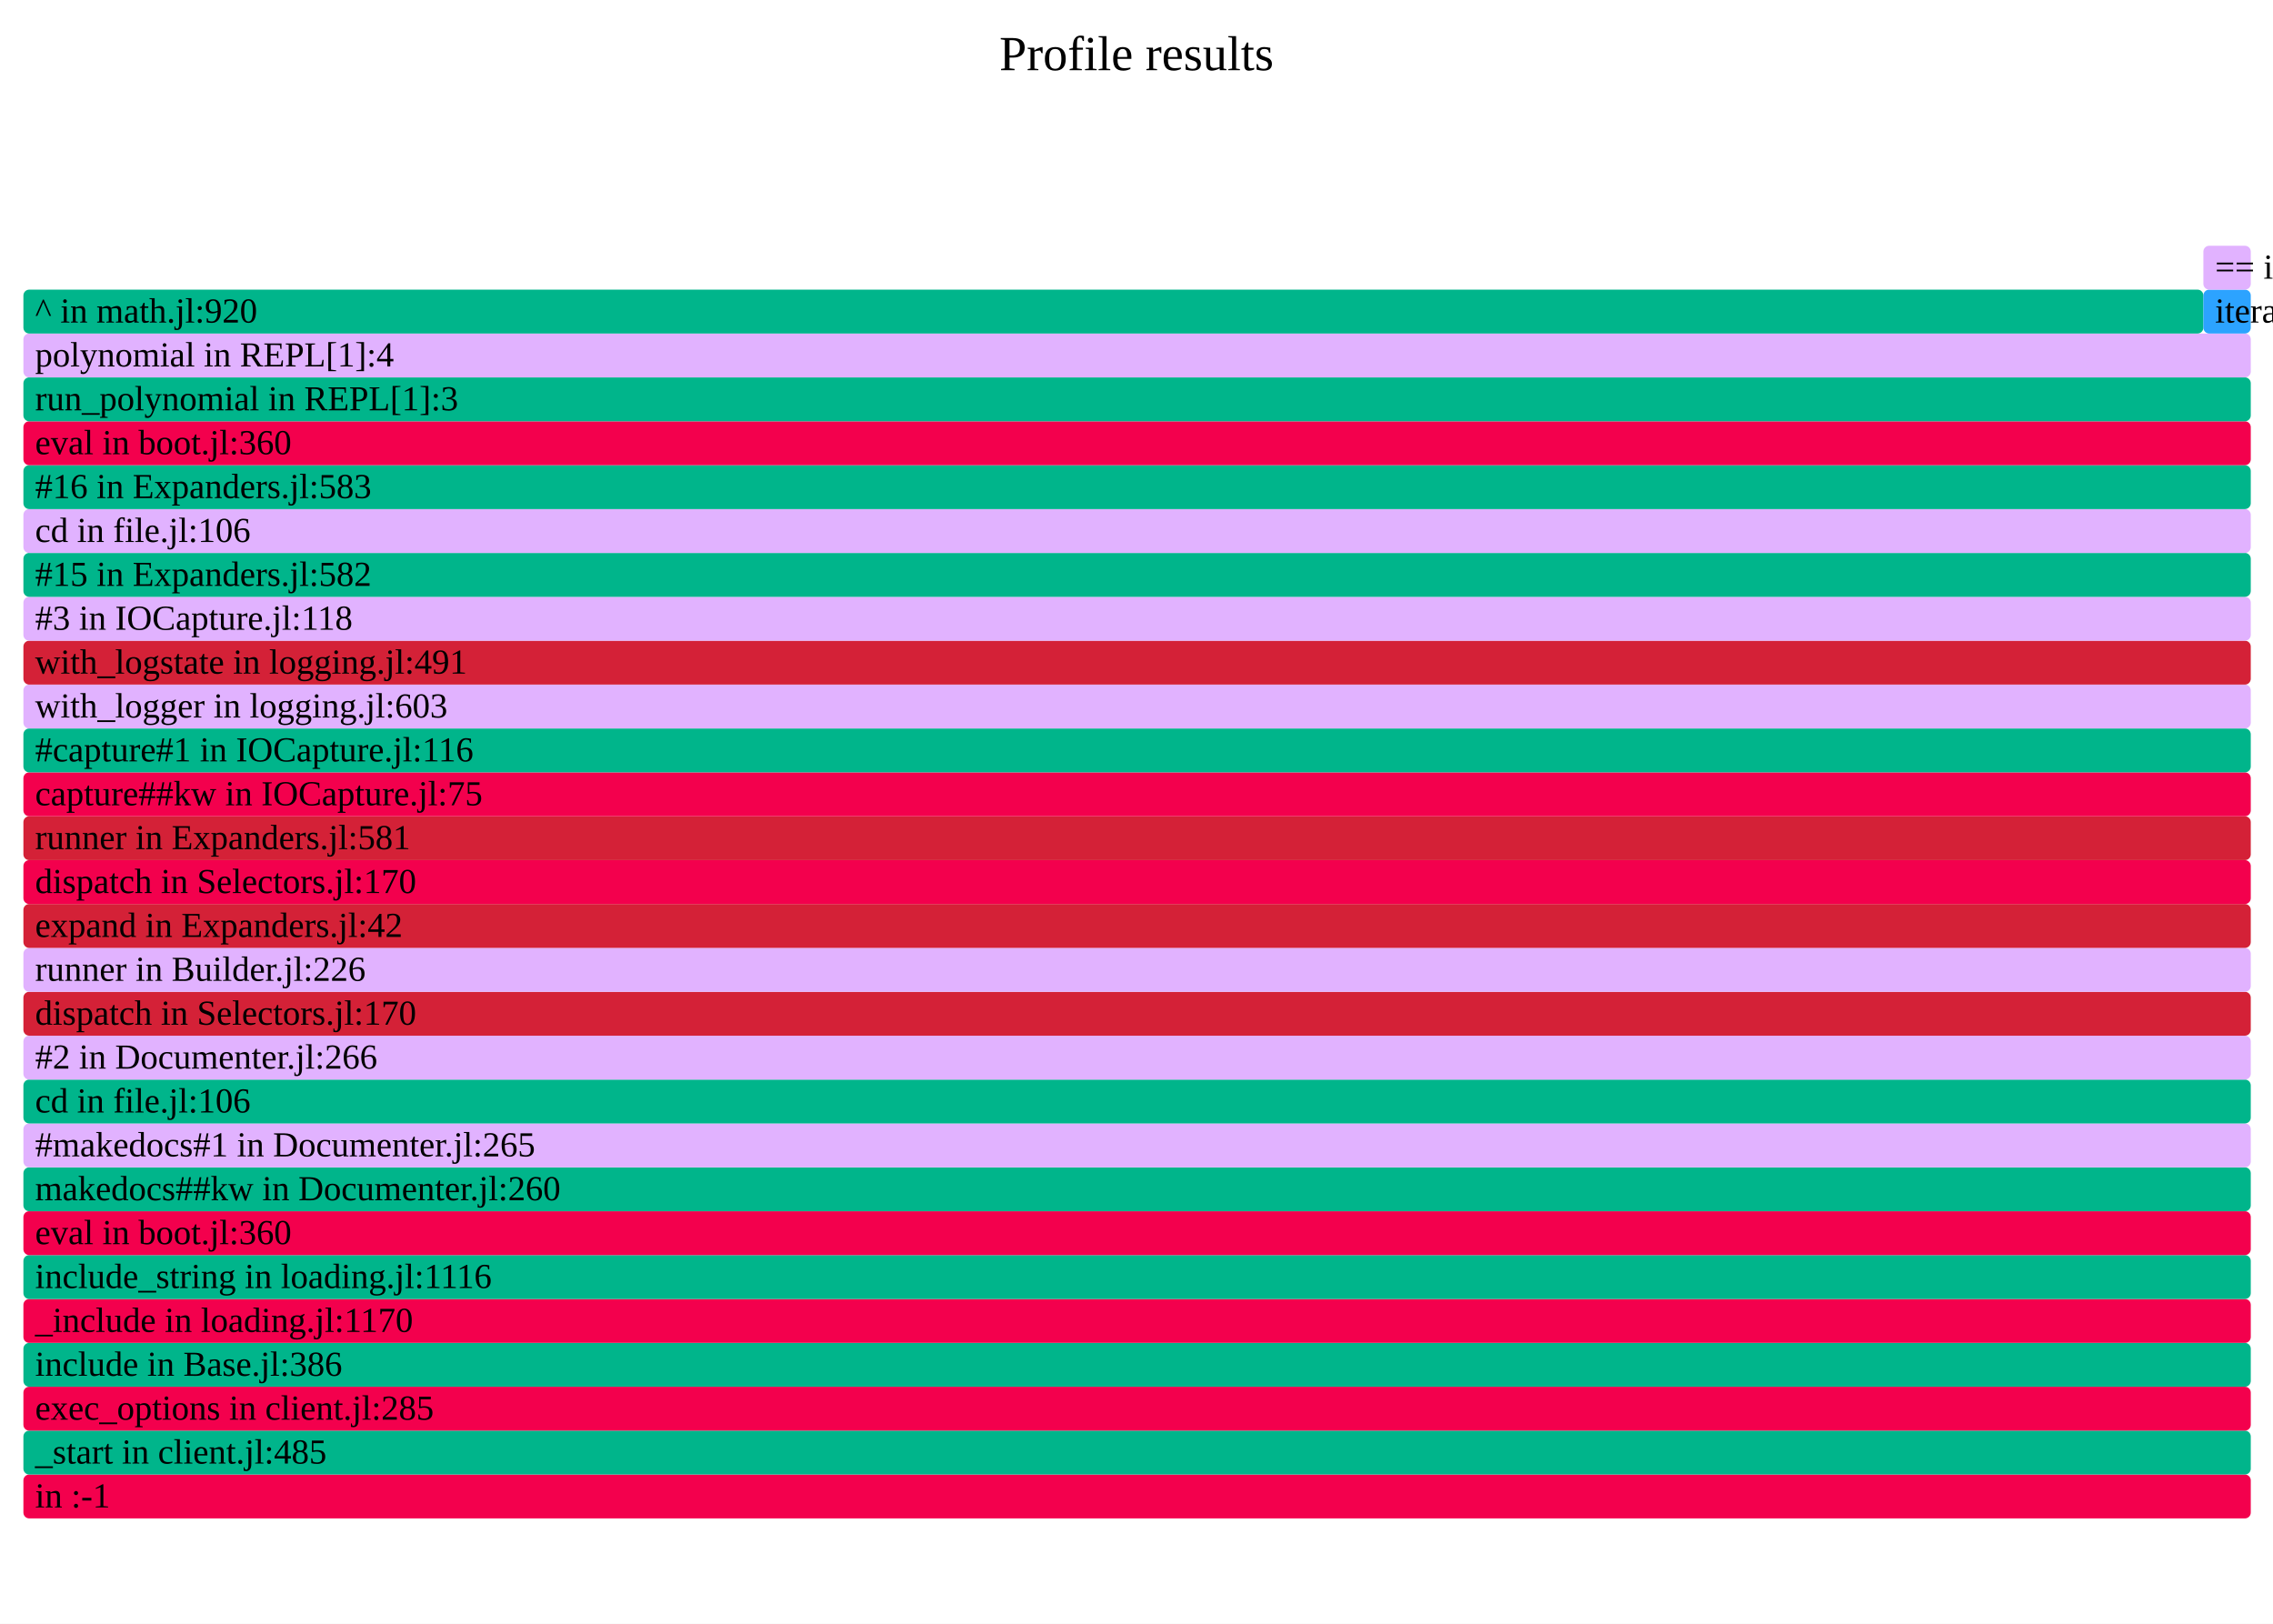
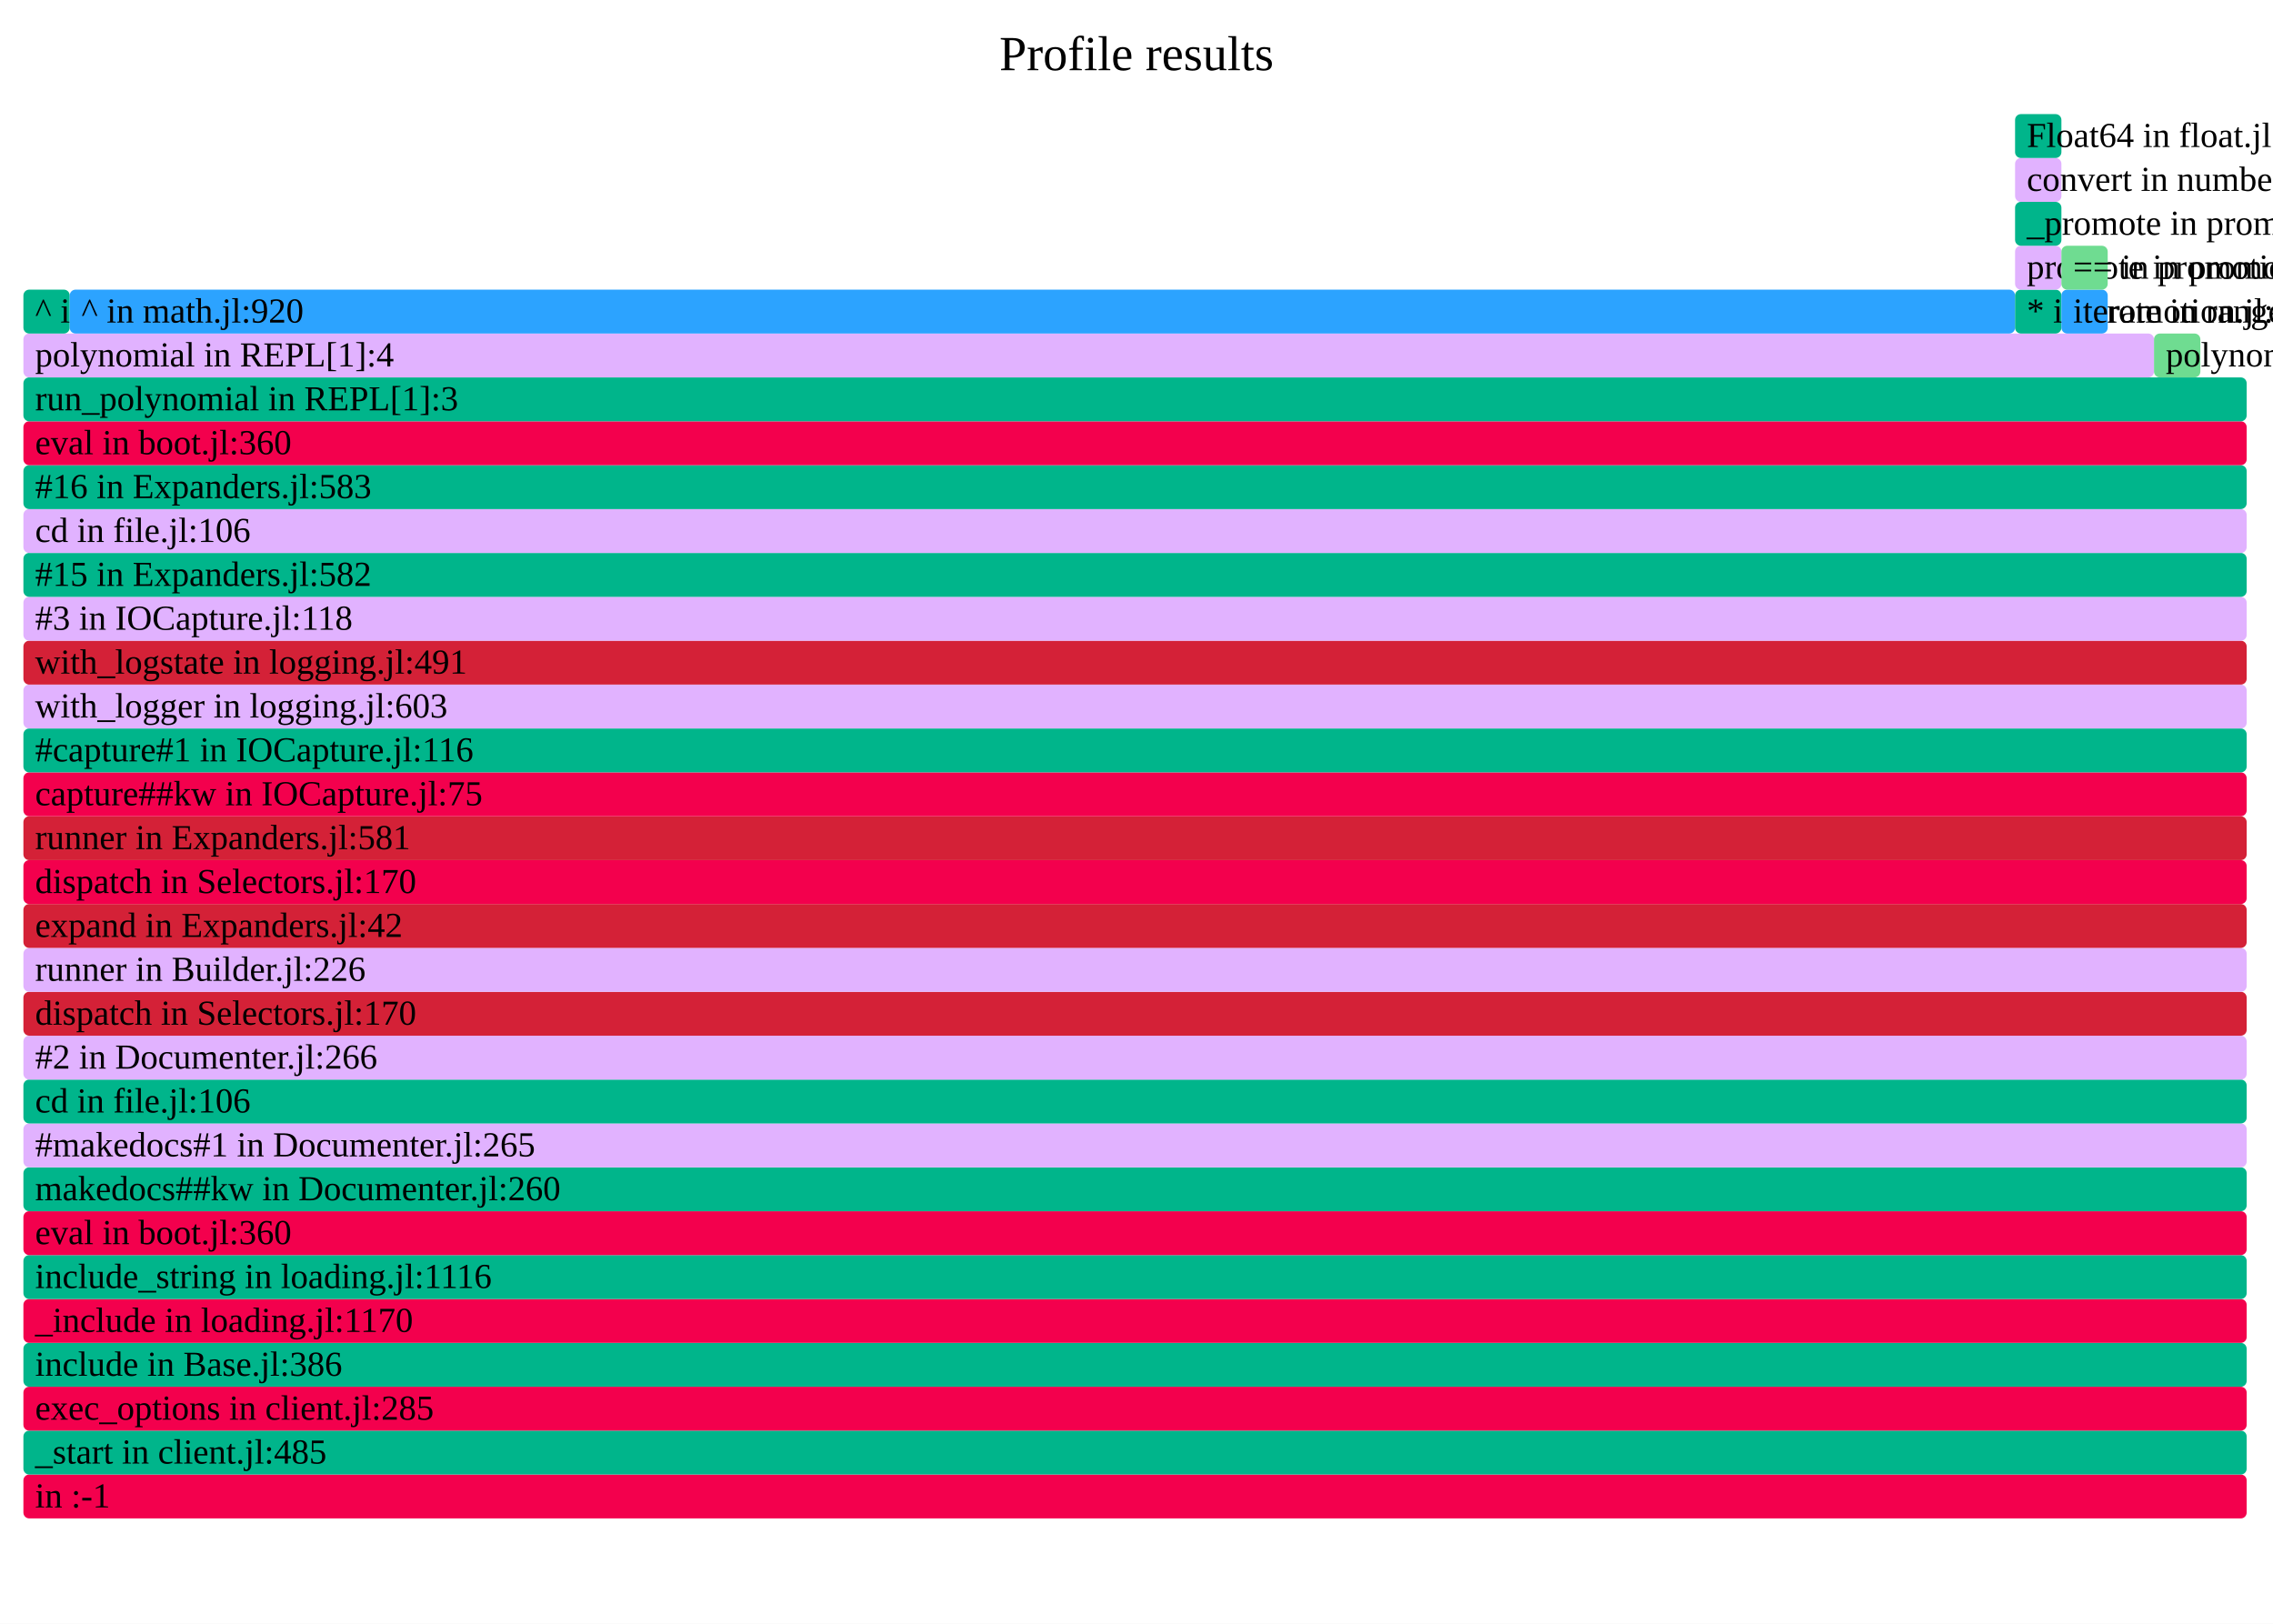
- <svg xmlns="http://www.w3.org/2000/svg" version="1.1" width="777" height="555" viewBox="0 0 777 555" id="fig-edf9da220a5144e097e3a2a2f6a73620">
+ <svg xmlns="http://www.w3.org/2000/svg" version="1.1" width="777" height="555" viewBox="0 0 777 555" id="fig-62f1768039844656830c4649b7aeb989">
  <defs>
-     <clipPath id="fig-edf9da220a5144e097e3a2a2f6a73620-clip">
+     <clipPath id="fig-62f1768039844656830c4649b7aeb989-clip">
      <rect x="0" y="0" width="777" height="555" />
    </clipPath>
  </defs>
  <style type="text/css">
-     #fig-edf9da220a5144e097e3a2a2f6a73620 text {
+     #fig-62f1768039844656830c4649b7aeb989 text {
        pointer-events: none;
        font-family: inherit;
        font-size: 12px;
        fill: #000000;
    }
-     text#fig-edf9da220a5144e097e3a2a2f6a73620-caption {
+     text#fig-62f1768039844656830c4649b7aeb989-caption {
        font-size: 16.8px;
        fill: #000000;
        text-anchor: middle;
    }
-     #fig-edf9da220a5144e097e3a2a2f6a73620-bg {
+     #fig-62f1768039844656830c4649b7aeb989-bg {
        fill: #FFFFFF;
    }
-     #fig-edf9da220a5144e097e3a2a2f6a73620-viewport rect, #fig-edf9da220a5144e097e3a2a2f6a73620-viewport path {
+     #fig-62f1768039844656830c4649b7aeb989-viewport rect, #fig-62f1768039844656830c4649b7aeb989-viewport path {
        vector-effect: non-scaling-stroke;
        fill-opacity: 1;
    }
-     #fig-edf9da220a5144e097e3a2a2f6a73620-viewport text {
+     #fig-62f1768039844656830c4649b7aeb989-viewport text {
        stroke: #000000;
        stroke-width: 0;
        stroke-opacity: 0.35;
    }
-     #fig-edf9da220a5144e097e3a2a2f6a73620-viewport rect:hover, #fig-edf9da220a5144e097e3a2a2f6a73620-viewport path:hover {
+     #fig-62f1768039844656830c4649b7aeb989-viewport rect:hover, #fig-62f1768039844656830c4649b7aeb989-viewport path:hover {
        fill-opacity: 0.75;
        stroke: #000000;
        stroke-width: 0.5;
    }
-     #fig-edf9da220a5144e097e3a2a2f6a73620-viewport + rect {
+     #fig-62f1768039844656830c4649b7aeb989-viewport + rect {
        fill: #FFFFFF;
        opacity: 0.8;
    }
-     text#fig-edf9da220a5144e097e3a2a2f6a73620-details{
+     text#fig-62f1768039844656830c4649b7aeb989-details{
        fill: #000000;
    }
</style>
-   <g id="fig-edf9da220a5144e097e3a2a2f6a73620-frame" clip-path="url(#fig-edf9da220a5144e097e3a2a2f6a73620-clip)">
-     <rect id="fig-edf9da220a5144e097e3a2a2f6a73620-bg" x="0" y="0" width="777" height="555" />
-     <text id="fig-edf9da220a5144e097e3a2a2f6a73620-caption" x="388.5" y="24">Profile results</text>
-     <g id="fig-edf9da220a5144e097e3a2a2f6a73620-viewport" transform="scale(1)">
-       <rect x="8" y="504" width="761.4" height="15" rx="2" fill="#F3004D" data-dinfo="" />
+   <g id="fig-62f1768039844656830c4649b7aeb989-frame" clip-path="url(#fig-62f1768039844656830c4649b7aeb989-clip)">
+     <rect id="fig-62f1768039844656830c4649b7aeb989-bg" x="0" y="0" width="777" height="555" />
+     <text id="fig-62f1768039844656830c4649b7aeb989-caption" x="388.5" y="24">Profile results</text>
+     <g id="fig-62f1768039844656830c4649b7aeb989-viewport" transform="scale(1)">
+       <rect x="8" y="504" width="760" height="15" rx="2" fill="#F3004D" data-dinfo="" />
      <text x="8" dx="4" y="515.25"> in :-1</text>
-       <rect x="8" y="489" width="761.4" height="15" rx="2" fill="#00B58B" data-dinfo="./" />
+       <rect x="8" y="489" width="760" height="15" rx="2" fill="#00B58B" data-dinfo="./" />
      <text x="8" dx="4" y="500.25">_start in client.jl:485</text>
-       <rect x="8" y="474" width="761.4" height="15" rx="2" fill="#F3004D" data-dinfo="./" />
+       <rect x="8" y="474" width="760" height="15" rx="2" fill="#F3004D" data-dinfo="./" />
      <text x="8" dx="4" y="485.25">exec_options in client.jl:285</text>
-       <rect x="8" y="459" width="761.4" height="15" rx="2" fill="#00B58B" data-dinfo="./" />
+       <rect x="8" y="459" width="760" height="15" rx="2" fill="#00B58B" data-dinfo="./" />
      <text x="8" dx="4" y="470.25">include in Base.jl:386</text>
-       <rect x="8" y="444" width="761.4" height="15" rx="2" fill="#F3004D" data-dinfo="./" />
+       <rect x="8" y="444" width="760" height="15" rx="2" fill="#F3004D" data-dinfo="./" />
      <text x="8" dx="4" y="455.25">_include in loading.jl:1170</text>
-       <rect x="8" y="429" width="761.4" height="15" rx="2" fill="#00B58B" data-dinfo="./" />
+       <rect x="8" y="429" width="760" height="15" rx="2" fill="#00B58B" data-dinfo="./" />
      <text x="8" dx="4" y="440.25">include_string in loading.jl:1116</text>
-       <rect x="8" y="414" width="761.4" height="15" rx="2" fill="#F3004D" data-dinfo="./" />
+       <rect x="8" y="414" width="760" height="15" rx="2" fill="#F3004D" data-dinfo="./" />
      <text x="8" dx="4" y="425.25">eval in boot.jl:360</text>
-       <rect x="8" y="399" width="761.4" height="15" rx="2" fill="#00B58B" data-dinfo="/home/runner/.julia/packages/Documenter/qdbx6/src/" />
+       <rect x="8" y="399" width="760" height="15" rx="2" fill="#00B58B" data-dinfo="/home/runner/.julia/packages/Documenter/qdbx6/src/" />
      <text x="8" dx="4" y="410.25">makedocs##kw in Documenter.jl:260</text>
-       <rect x="8" y="384" width="761.4" height="15" rx="2" fill="#E1B2FF" data-dinfo="/home/runner/.julia/packages/Documenter/qdbx6/src/" />
+       <rect x="8" y="384" width="760" height="15" rx="2" fill="#E1B2FF" data-dinfo="/home/runner/.julia/packages/Documenter/qdbx6/src/" />
      <text x="8" dx="4" y="395.25">#makedocs#1 in Documenter.jl:265</text>
-       <rect x="8" y="369" width="761.4" height="15" rx="2" fill="#00B58B" data-dinfo="./" />
+       <rect x="8" y="369" width="760" height="15" rx="2" fill="#00B58B" data-dinfo="./" />
      <text x="8" dx="4" y="380.25">cd in file.jl:106</text>
-       <rect x="8" y="354" width="761.4" height="15" rx="2" fill="#E1B2FF" data-dinfo="/home/runner/.julia/packages/Documenter/qdbx6/src/" />
+       <rect x="8" y="354" width="760" height="15" rx="2" fill="#E1B2FF" data-dinfo="/home/runner/.julia/packages/Documenter/qdbx6/src/" />
      <text x="8" dx="4" y="365.25">#2 in Documenter.jl:266</text>
-       <rect x="8" y="339" width="761.4" height="15" rx="2" fill="#D42137" data-dinfo="/home/runner/.julia/packages/Documenter/qdbx6/src/Utilities/" />
+       <rect x="8" y="339" width="760" height="15" rx="2" fill="#D42137" data-dinfo="/home/runner/.julia/packages/Documenter/qdbx6/src/Utilities/" />
      <text x="8" dx="4" y="350.25">dispatch in Selectors.jl:170</text>
-       <rect x="8" y="324" width="761.4" height="15" rx="2" fill="#E1B2FF" data-dinfo="/home/runner/.julia/packages/Documenter/qdbx6/src/" />
+       <rect x="8" y="324" width="760" height="15" rx="2" fill="#E1B2FF" data-dinfo="/home/runner/.julia/packages/Documenter/qdbx6/src/" />
      <text x="8" dx="4" y="335.25">runner in Builder.jl:226</text>
-       <rect x="8" y="309" width="761.4" height="15" rx="2" fill="#D42137" data-dinfo="/home/runner/.julia/packages/Documenter/qdbx6/src/" />
+       <rect x="8" y="309" width="760" height="15" rx="2" fill="#D42137" data-dinfo="/home/runner/.julia/packages/Documenter/qdbx6/src/" />
      <text x="8" dx="4" y="320.25">expand in Expanders.jl:42</text>
-       <rect x="8" y="294" width="761.4" height="15" rx="2" fill="#F3004D" data-dinfo="/home/runner/.julia/packages/Documenter/qdbx6/src/Utilities/" />
+       <rect x="8" y="294" width="760" height="15" rx="2" fill="#F3004D" data-dinfo="/home/runner/.julia/packages/Documenter/qdbx6/src/Utilities/" />
      <text x="8" dx="4" y="305.25">dispatch in Selectors.jl:170</text>
-       <rect x="8" y="279" width="761.4" height="15" rx="2" fill="#D42137" data-dinfo="/home/runner/.julia/packages/Documenter/qdbx6/src/" />
+       <rect x="8" y="279" width="760" height="15" rx="2" fill="#D42137" data-dinfo="/home/runner/.julia/packages/Documenter/qdbx6/src/" />
      <text x="8" dx="4" y="290.25">runner in Expanders.jl:581</text>
-       <rect x="8" y="264" width="761.4" height="15" rx="2" fill="#F3004D" data-dinfo="/home/runner/.julia/packages/IOCapture/sXY71/src/" />
+       <rect x="8" y="264" width="760" height="15" rx="2" fill="#F3004D" data-dinfo="/home/runner/.julia/packages/IOCapture/sXY71/src/" />
      <text x="8" dx="4" y="275.25">capture##kw in IOCapture.jl:75</text>
-       <rect x="8" y="249" width="761.4" height="15" rx="2" fill="#00B58B" data-dinfo="/home/runner/.julia/packages/IOCapture/sXY71/src/" />
+       <rect x="8" y="249" width="760" height="15" rx="2" fill="#00B58B" data-dinfo="/home/runner/.julia/packages/IOCapture/sXY71/src/" />
      <text x="8" dx="4" y="260.25">#capture#1 in IOCapture.jl:116</text>
-       <rect x="8" y="234" width="761.4" height="15" rx="2" fill="#E1B2FF" data-dinfo="./" />
+       <rect x="8" y="234" width="760" height="15" rx="2" fill="#E1B2FF" data-dinfo="./" />
      <text x="8" dx="4" y="245.25">with_logger in logging.jl:603</text>
-       <rect x="8" y="219" width="761.4" height="15" rx="2" fill="#D42137" data-dinfo="./" />
+       <rect x="8" y="219" width="760" height="15" rx="2" fill="#D42137" data-dinfo="./" />
      <text x="8" dx="4" y="230.25">with_logstate in logging.jl:491</text>
-       <rect x="8" y="204" width="761.4" height="15" rx="2" fill="#E1B2FF" data-dinfo="/home/runner/.julia/packages/IOCapture/sXY71/src/" />
+       <rect x="8" y="204" width="760" height="15" rx="2" fill="#E1B2FF" data-dinfo="/home/runner/.julia/packages/IOCapture/sXY71/src/" />
      <text x="8" dx="4" y="215.25">#3 in IOCapture.jl:118</text>
-       <rect x="8" y="189" width="761.4" height="15" rx="2" fill="#00B58B" data-dinfo="/home/runner/.julia/packages/Documenter/qdbx6/src/" />
+       <rect x="8" y="189" width="760" height="15" rx="2" fill="#00B58B" data-dinfo="/home/runner/.julia/packages/Documenter/qdbx6/src/" />
      <text x="8" dx="4" y="200.25">#15 in Expanders.jl:582</text>
-       <rect x="8" y="174" width="761.4" height="15" rx="2" fill="#E1B2FF" data-dinfo="./" />
+       <rect x="8" y="174" width="760" height="15" rx="2" fill="#E1B2FF" data-dinfo="./" />
      <text x="8" dx="4" y="185.25">cd in file.jl:106</text>
-       <rect x="8" y="159" width="761.4" height="15" rx="2" fill="#00B58B" data-dinfo="/home/runner/.julia/packages/Documenter/qdbx6/src/" />
+       <rect x="8" y="159" width="760" height="15" rx="2" fill="#00B58B" data-dinfo="/home/runner/.julia/packages/Documenter/qdbx6/src/" />
      <text x="8" dx="4" y="170.25">#16 in Expanders.jl:583</text>
-       <rect x="8" y="144" width="761.4" height="15" rx="2" fill="#F3004D" data-dinfo="./" />
+       <rect x="8" y="144" width="760" height="15" rx="2" fill="#F3004D" data-dinfo="./" />
      <text x="8" dx="4" y="155.25">eval in boot.jl:360</text>
-       <rect x="8" y="129" width="761.4" height="15" rx="2" fill="#00B58B" data-dinfo="./" />
+       <rect x="8" y="129" width="760" height="15" rx="2" fill="#00B58B" data-dinfo="./" />
      <text x="8" dx="4" y="140.25">run_polynomial in REPL[1]:3</text>
-       <rect x="8" y="114" width="761.4" height="15" rx="2" fill="#E1B2FF" data-dinfo="./" />
+       <rect x="8" y="114" width="728.33" height="15" rx="2" fill="#E1B2FF" data-dinfo="./" />
      <text x="8" dx="4" y="125.25">polynomial in REPL[1]:4</text>
-       <rect x="8" y="99" width="745.2" height="15" rx="2" fill="#00B58B" data-dinfo="./" />
-       <text x="8" dx="4" y="110.25">^ in math.jl:920</text>
-       <rect x="753.2" y="99" width="16.2" height="15" rx="2" fill="#2CA3FF" data-dinfo="./" />
-       <text x="753.2" dx="4" y="110.25">iterate in range.jl:674</text>
-       <rect x="753.2" y="84" width="16.2" height="15" rx="2" fill="#E1B2FF" data-dinfo="./" />
-       <text x="753.2" dx="4" y="95.25">== in promotion.jl:410</text>
+       <rect x="8" y="99" width="15.83" height="15" rx="2" fill="#00B58B" data-dinfo="./" />
+       <text x="8" dx="4" y="110.25">^ in math.jl:915</text>
+       <rect x="23.83" y="99" width="665" height="15" rx="2" fill="#2CA3FF" data-dinfo="./" />
+       <text x="23.83" dx="4" y="110.25">^ in math.jl:920</text>
+       <rect x="688.83" y="99" width="15.84" height="15" rx="2" fill="#00B58B" data-dinfo="./" />
+       <text x="688.83" dx="4" y="110.25">* in promotion.jl:322</text>
+       <rect x="688.83" y="84" width="15.84" height="15" rx="2" fill="#E1B2FF" data-dinfo="./" />
+       <text x="688.83" dx="4" y="95.25">promote in promotion.jl:292</text>
+       <rect x="688.83" y="69" width="15.84" height="15" rx="2" fill="#00B58B" data-dinfo="./" />
+       <text x="688.83" dx="4" y="80.25">_promote in promotion.jl:269</text>
+       <rect x="688.83" y="54" width="15.84" height="15" rx="2" fill="#E1B2FF" data-dinfo="./" />
+       <text x="688.83" dx="4" y="65.25">convert in number.jl:7</text>
+       <rect x="688.83" y="39" width="15.84" height="15" rx="2" fill="#00B58B" data-dinfo="./" />
+       <text x="688.83" dx="4" y="50.25">Float64 in float.jl:94</text>
+       <rect x="704.67" y="99" width="15.83" height="15" rx="2" fill="#2CA3FF" data-dinfo="./" />
+       <text x="704.67" dx="4" y="110.25">iterate in range.jl:674</text>
+       <rect x="704.67" y="84" width="15.83" height="15" rx="2" fill="#6FDC91" data-dinfo="./" />
+       <text x="704.67" dx="4" y="95.25">== in promotion.jl:410</text>
+       <rect x="736.33" y="114" width="15.84" height="15" rx="2" fill="#6FDC91" data-dinfo="./" />
+       <text x="736.33" dx="4" y="125.25">polynomial in math.jl:0</text>
    </g>
  </g>
</svg>
